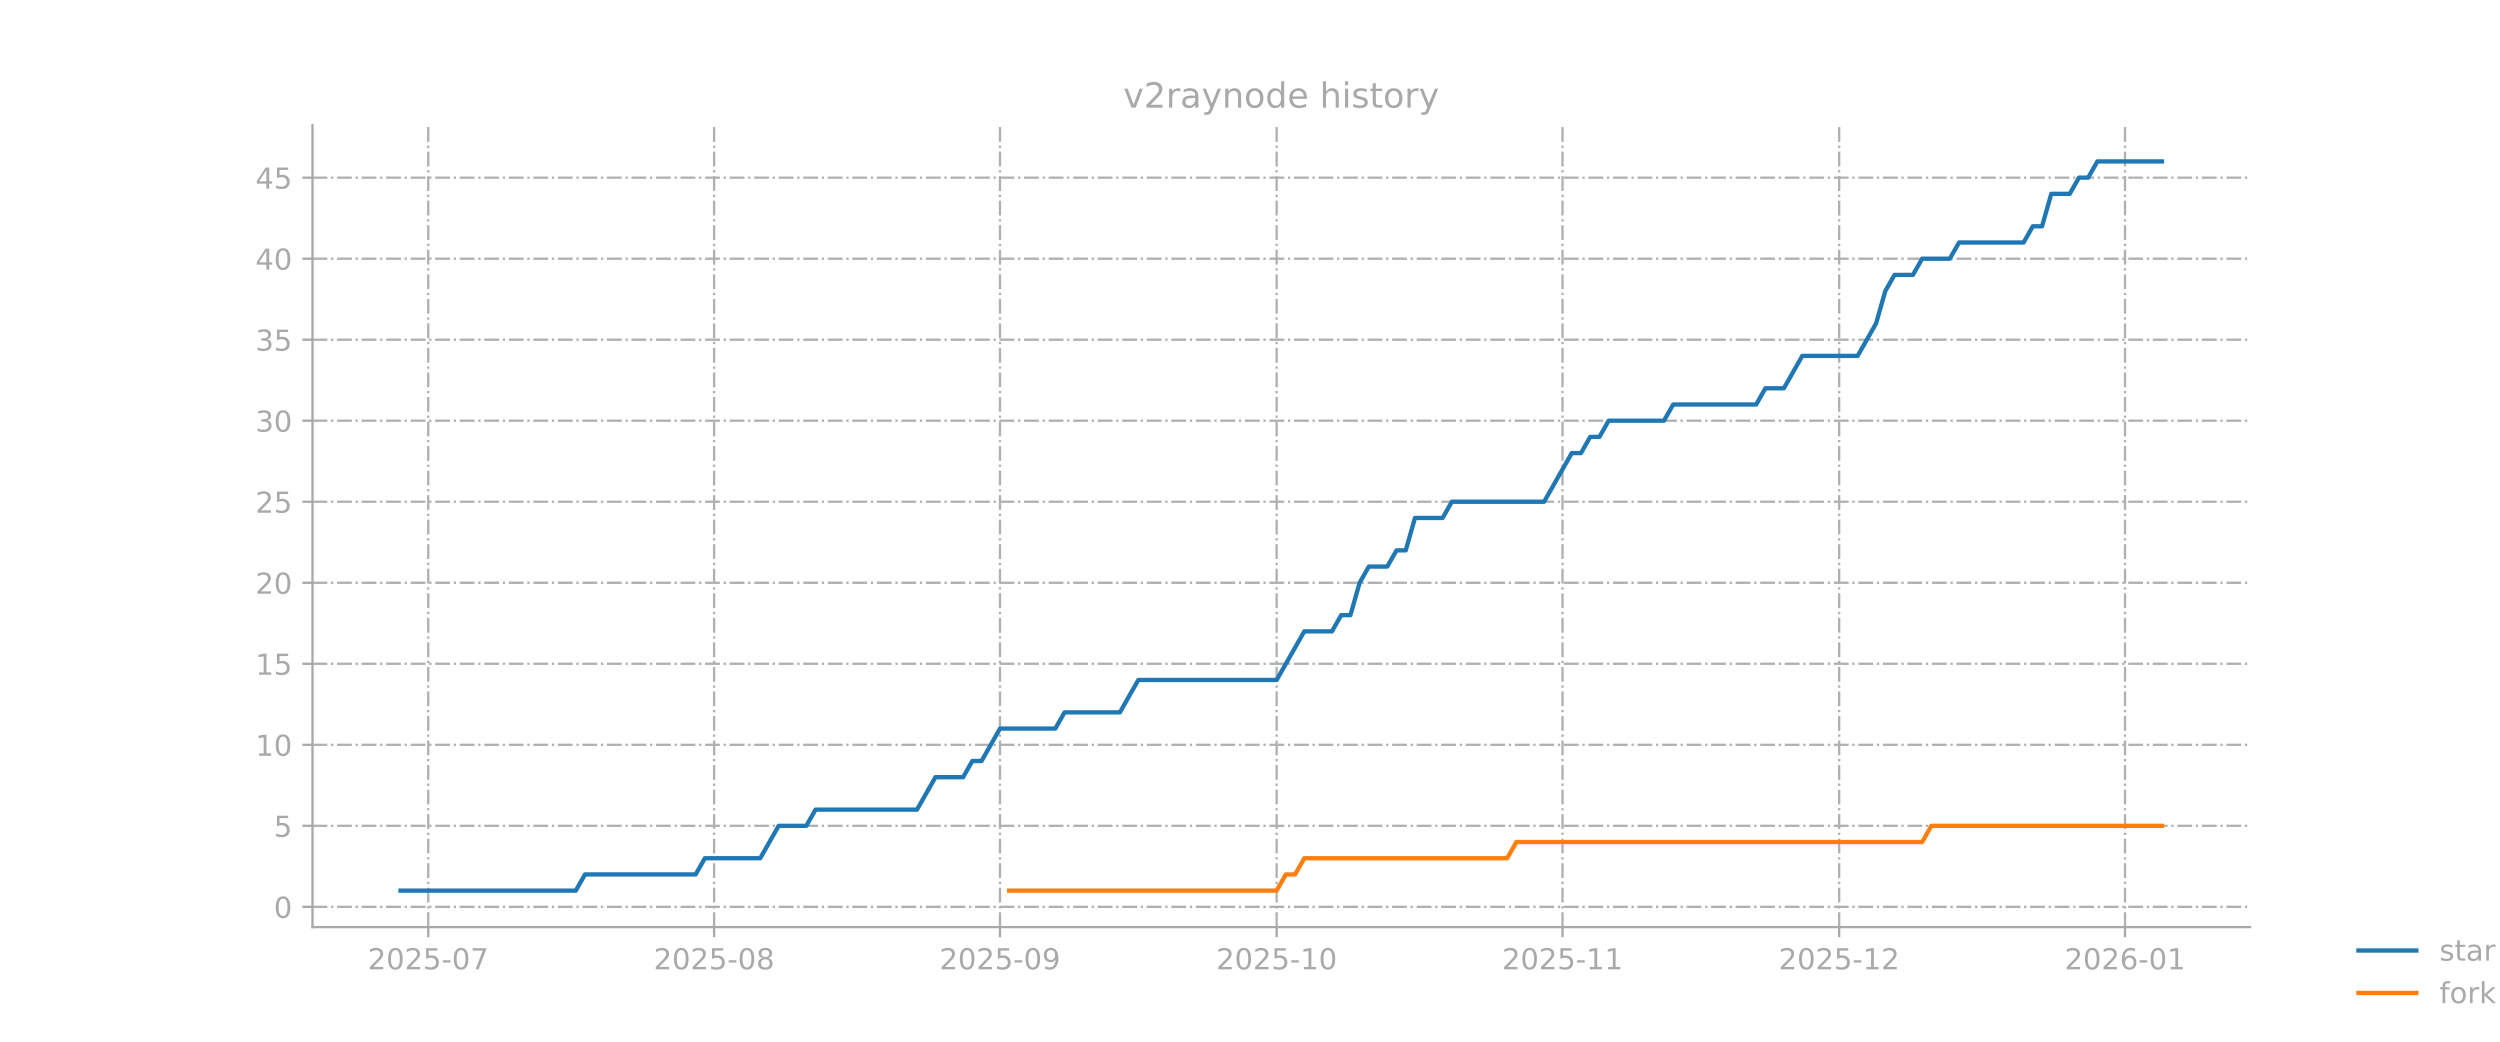
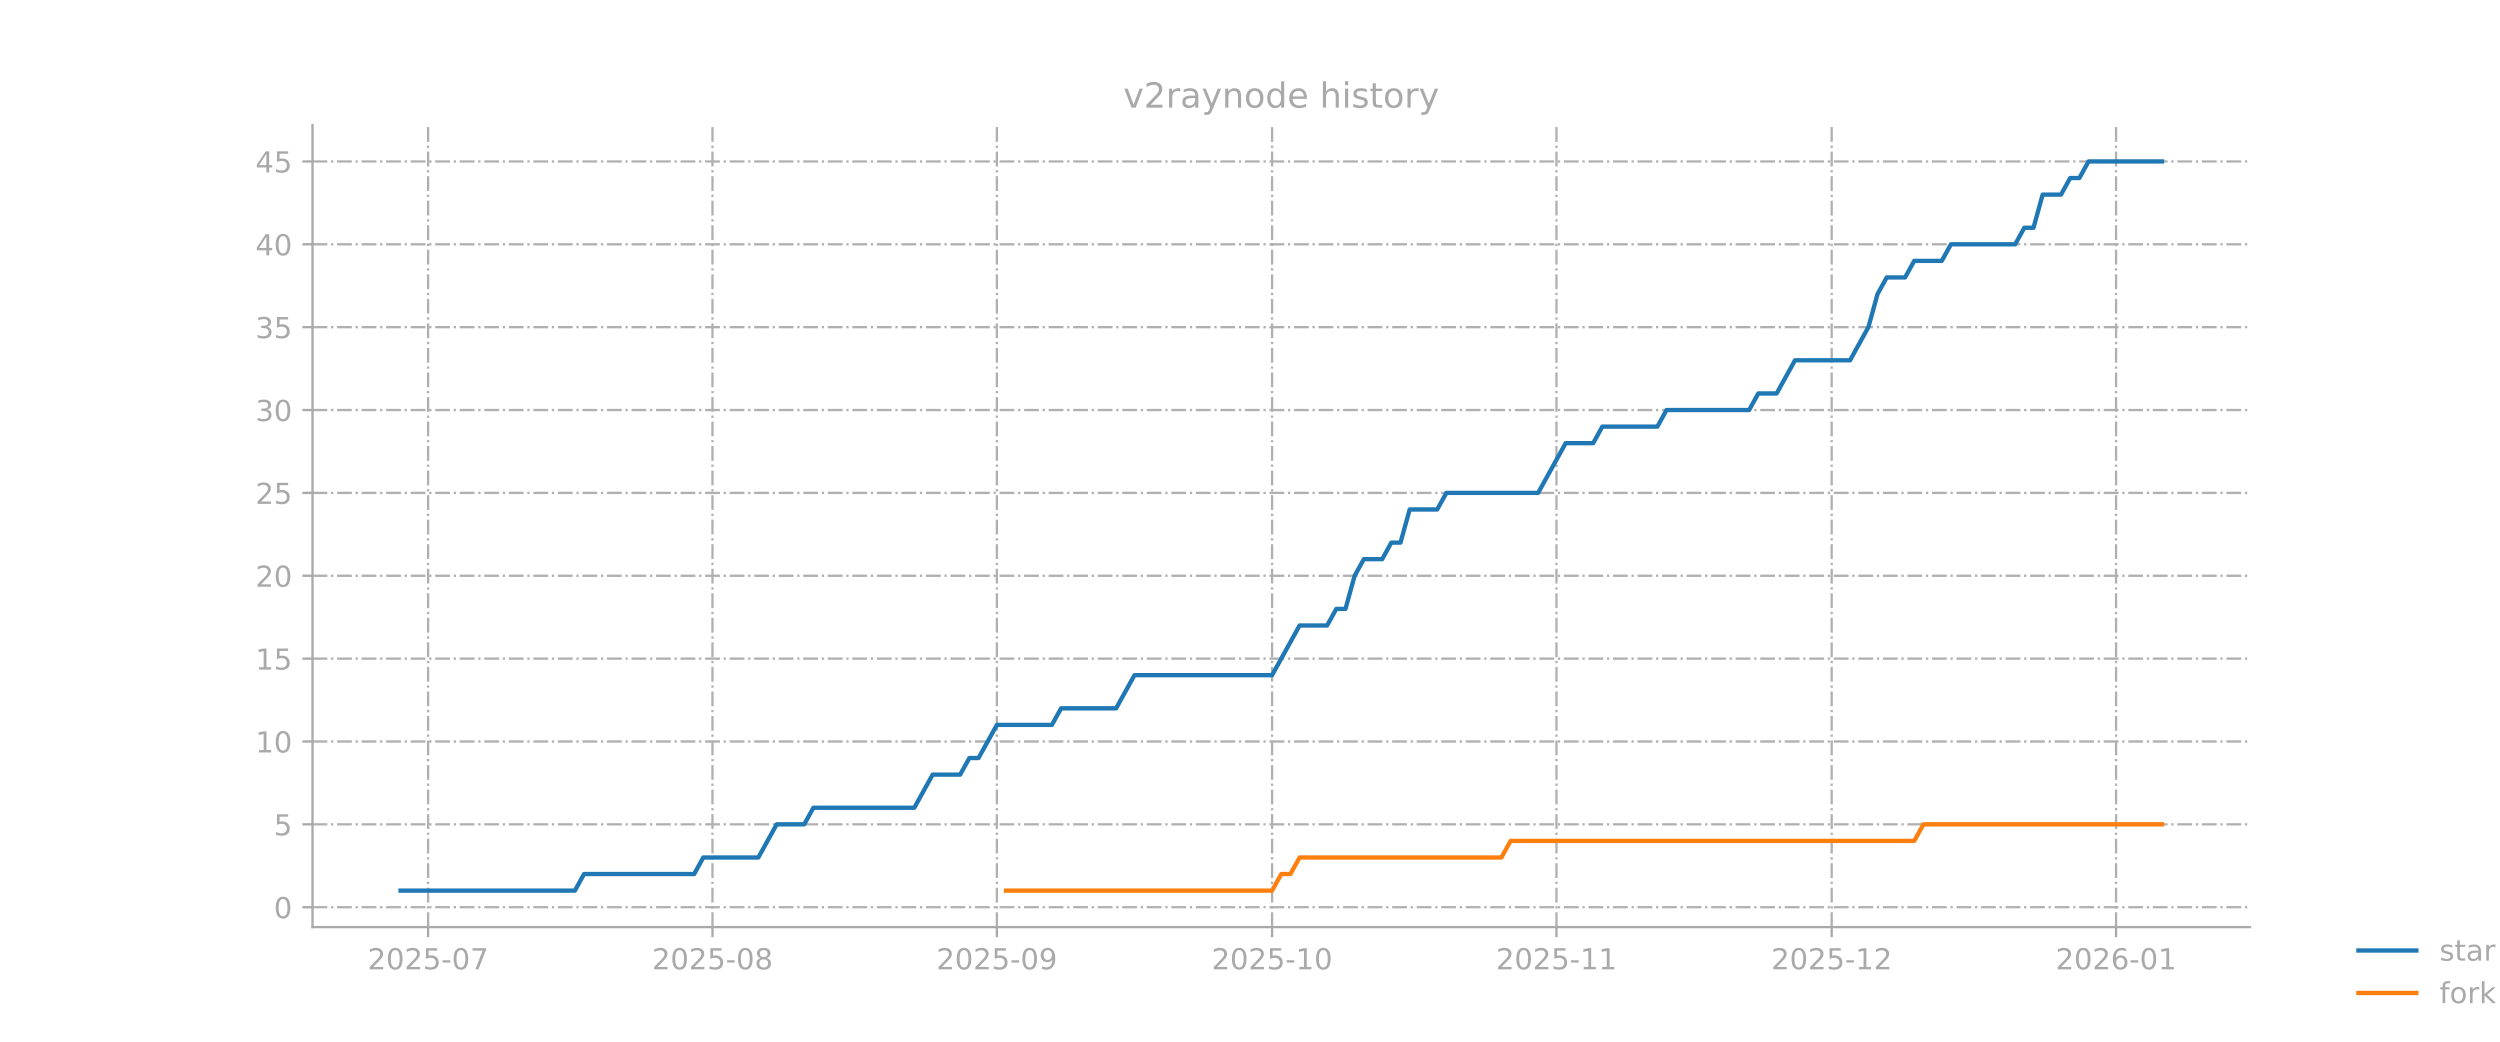
<svg xmlns="http://www.w3.org/2000/svg" xmlns:xlink="http://www.w3.org/1999/xlink" width="864pt" height="360pt" viewBox="0 0 864 360" version="1.1">
  <defs>
    <style type="text/css">*{stroke-linejoin: round; stroke-linecap: butt}</style>
  </defs>
  <g id="figure_1">
    <g id="patch_1">
      <path d="M 0 360  L 864 360  L 864 0  L 0 0  L 0 360  z " style="fill: none; opacity: 0" />
    </g>
    <g id="axes_1">
      <g id="patch_2">
        <path d="M 108 320.4  L 777.6 320.4  L 777.6 43.2  L 108 43.2  L 108 320.4  z " style="fill: none; opacity: 0" />
      </g>
      <g id="matplotlib.axis_1">
        <g id="xtick_1">
          <g id="line2d_1">
-             <path d="M 147.998 320.4  L 147.998 43.2  " clip-path="url(#p50eedc5b9c)" style="fill: none; stroke-dasharray: 5.12,1.28,0.8,1.28; stroke-dashoffset: 0; stroke: #b0b0b0; stroke-width: 0.8" />
+             <path d="M 147.948 320.4  L 147.948 43.2  " clip-path="url(#p7b1d1be361)" style="fill: none; stroke-dasharray: 5.12,1.28,0.8,1.28; stroke-dashoffset: 0; stroke: #b0b0b0; stroke-width: 0.8" />
          </g>
          <g id="line2d_2">
            <defs>
-               <path id="m75f20b0387" d="M 0 0  L 0 3.5  " style="stroke: #a9a9a9; stroke-width: 0.8" />
+               <path id="m94d75f7ea0" d="M 0 0  L 0 3.5  " style="stroke: #a9a9a9; stroke-width: 0.8" />
            </defs>
            <g>
-               <use xlink:href="#m75f20b0387" x="147.998" y="320.4" style="fill: #a9a9a9; stroke: #a9a9a9; stroke-width: 0.8" />
+               <use xlink:href="#m94d75f7ea0" x="147.948" y="320.4" style="fill: #a9a9a9; stroke: #a9a9a9; stroke-width: 0.8" />
            </g>
          </g>
          <g id="text_1">
-             <g style="fill: #a9a9a9" transform="translate(127.1061 334.9984) scale(0.1 -0.1)">
+             <g style="fill: #a9a9a9" transform="translate(127.0563 334.9984) scale(0.1 -0.1)">
              <defs>
                <path id="DejaVuSans-32" d="M 1228 531  L 3431 531  L 3431 0  L 469 0  L 469 531  Q 828 903 1448 1529  Q 2069 2156 2228 2338  Q 2531 2678 2651 2914  Q 2772 3150 2772 3378  Q 2772 3750 2511 3984  Q 2250 4219 1831 4219  Q 1534 4219 1204 4116  Q 875 4013 500 3803  L 500 4441  Q 881 4594 1212 4672  Q 1544 4750 1819 4750  Q 2544 4750 2975 4387  Q 3406 4025 3406 3419  Q 3406 3131 3298 2873  Q 3191 2616 2906 2266  Q 2828 2175 2409 1742  Q 1991 1309 1228 531  z " transform="scale(0.015625)" />
                <path id="DejaVuSans-30" d="M 2034 4250  Q 1547 4250 1301 3770  Q 1056 3291 1056 2328  Q 1056 1369 1301 889  Q 1547 409 2034 409  Q 2525 409 2770 889  Q 3016 1369 3016 2328  Q 3016 3291 2770 3770  Q 2525 4250 2034 4250  z M 2034 4750  Q 2819 4750 3233 4129  Q 3647 3509 3647 2328  Q 3647 1150 3233 529  Q 2819 -91 2034 -91  Q 1250 -91 836 529  Q 422 1150 422 2328  Q 422 3509 836 4129  Q 1250 4750 2034 4750  z " transform="scale(0.015625)" />
                <path id="DejaVuSans-35" d="M 691 4666  L 3169 4666  L 3169 4134  L 1269 4134  L 1269 2991  Q 1406 3038 1543 3061  Q 1681 3084 1819 3084  Q 2600 3084 3056 2656  Q 3513 2228 3513 1497  Q 3513 744 3044 326  Q 2575 -91 1722 -91  Q 1428 -91 1123 -41  Q 819 9 494 109  L 494 744  Q 775 591 1075 516  Q 1375 441 1709 441  Q 2250 441 2565 725  Q 2881 1009 2881 1497  Q 2881 1984 2565 2268  Q 2250 2553 1709 2553  Q 1456 2553 1204 2497  Q 953 2441 691 2322  L 691 4666  z " transform="scale(0.015625)" />
                <path id="DejaVuSans-2d" d="M 313 2009  L 1997 2009  L 1997 1497  L 313 1497  L 313 2009  z " transform="scale(0.015625)" />
                <path id="DejaVuSans-37" d="M 525 4666  L 3525 4666  L 3525 4397  L 1831 0  L 1172 0  L 2766 4134  L 525 4134  L 525 4666  z " transform="scale(0.015625)" />
              </defs>
              <use xlink:href="#DejaVuSans-32" />
              <use xlink:href="#DejaVuSans-30" transform="translate(63.62305 0)" />
              <use xlink:href="#DejaVuSans-32" transform="translate(127.2461 0)" />
              <use xlink:href="#DejaVuSans-35" transform="translate(190.8691 0)" />
              <use xlink:href="#DejaVuSans-2d" transform="translate(254.4922 0)" />
              <use xlink:href="#DejaVuSans-30" transform="translate(290.5762 0)" />
              <use xlink:href="#DejaVuSans-37" transform="translate(354.1992 0)" />
            </g>
          </g>
        </g>
        <g id="xtick_2">
          <g id="line2d_3">
-             <path d="M 246.796 320.4  L 246.796 43.2  " clip-path="url(#p50eedc5b9c)" style="fill: none; stroke-dasharray: 5.12,1.28,0.8,1.28; stroke-dashoffset: 0; stroke: #b0b0b0; stroke-width: 0.8" />
+             <path d="M 246.232 320.4  L 246.232 43.2  " clip-path="url(#p7b1d1be361)" style="fill: none; stroke-dasharray: 5.12,1.28,0.8,1.28; stroke-dashoffset: 0; stroke: #b0b0b0; stroke-width: 0.8" />
          </g>
          <g id="line2d_4">
            <g>
-               <use xlink:href="#m75f20b0387" x="246.796" y="320.4" style="fill: #a9a9a9; stroke: #a9a9a9; stroke-width: 0.8" />
+               <use xlink:href="#m94d75f7ea0" x="246.232" y="320.4" style="fill: #a9a9a9; stroke: #a9a9a9; stroke-width: 0.8" />
            </g>
          </g>
          <g id="text_2">
-             <g style="fill: #a9a9a9" transform="translate(225.9048 334.9984) scale(0.1 -0.1)">
+             <g style="fill: #a9a9a9" transform="translate(225.3404 334.9984) scale(0.1 -0.1)">
              <defs>
                <path id="DejaVuSans-38" d="M 2034 2216  Q 1584 2216 1326 1975  Q 1069 1734 1069 1313  Q 1069 891 1326 650  Q 1584 409 2034 409  Q 2484 409 2743 651  Q 3003 894 3003 1313  Q 3003 1734 2745 1975  Q 2488 2216 2034 2216  z M 1403 2484  Q 997 2584 770 2862  Q 544 3141 544 3541  Q 544 4100 942 4425  Q 1341 4750 2034 4750  Q 2731 4750 3128 4425  Q 3525 4100 3525 3541  Q 3525 3141 3298 2862  Q 3072 2584 2669 2484  Q 3125 2378 3379 2068  Q 3634 1759 3634 1313  Q 3634 634 3220 271  Q 2806 -91 2034 -91  Q 1263 -91 848 271  Q 434 634 434 1313  Q 434 1759 690 2068  Q 947 2378 1403 2484  z M 1172 3481  Q 1172 3119 1398 2916  Q 1625 2713 2034 2713  Q 2441 2713 2670 2916  Q 2900 3119 2900 3481  Q 2900 3844 2670 4047  Q 2441 4250 2034 4250  Q 1625 4250 1398 4047  Q 1172 3844 1172 3481  z " transform="scale(0.015625)" />
              </defs>
              <use xlink:href="#DejaVuSans-32" />
              <use xlink:href="#DejaVuSans-30" transform="translate(63.62305 0)" />
              <use xlink:href="#DejaVuSans-32" transform="translate(127.2461 0)" />
              <use xlink:href="#DejaVuSans-35" transform="translate(190.8691 0)" />
              <use xlink:href="#DejaVuSans-2d" transform="translate(254.4922 0)" />
              <use xlink:href="#DejaVuSans-30" transform="translate(290.5762 0)" />
              <use xlink:href="#DejaVuSans-38" transform="translate(354.1992 0)" />
            </g>
          </g>
        </g>
        <g id="xtick_3">
          <g id="line2d_5">
-             <path d="M 345.595 320.4  L 345.595 43.2  " clip-path="url(#p50eedc5b9c)" style="fill: none; stroke-dasharray: 5.12,1.28,0.8,1.28; stroke-dashoffset: 0; stroke: #b0b0b0; stroke-width: 0.8" />
+             <path d="M 344.516 320.4  L 344.516 43.2  " clip-path="url(#p7b1d1be361)" style="fill: none; stroke-dasharray: 5.12,1.28,0.8,1.28; stroke-dashoffset: 0; stroke: #b0b0b0; stroke-width: 0.8" />
          </g>
          <g id="line2d_6">
            <g>
-               <use xlink:href="#m75f20b0387" x="345.595" y="320.4" style="fill: #a9a9a9; stroke: #a9a9a9; stroke-width: 0.8" />
+               <use xlink:href="#m94d75f7ea0" x="344.516" y="320.4" style="fill: #a9a9a9; stroke: #a9a9a9; stroke-width: 0.8" />
            </g>
          </g>
          <g id="text_3">
-             <g style="fill: #a9a9a9" transform="translate(324.7035 334.9984) scale(0.1 -0.1)">
+             <g style="fill: #a9a9a9" transform="translate(323.6245 334.9984) scale(0.1 -0.1)">
              <defs>
                <path id="DejaVuSans-39" d="M 703 97  L 703 672  Q 941 559 1184 500  Q 1428 441 1663 441  Q 2288 441 2617 861  Q 2947 1281 2994 2138  Q 2813 1869 2534 1725  Q 2256 1581 1919 1581  Q 1219 1581 811 2004  Q 403 2428 403 3163  Q 403 3881 828 4315  Q 1253 4750 1959 4750  Q 2769 4750 3195 4129  Q 3622 3509 3622 2328  Q 3622 1225 3098 567  Q 2575 -91 1691 -91  Q 1453 -91 1209 -44  Q 966 3 703 97  z M 1959 2075  Q 2384 2075 2632 2365  Q 2881 2656 2881 3163  Q 2881 3666 2632 3958  Q 2384 4250 1959 4250  Q 1534 4250 1286 3958  Q 1038 3666 1038 3163  Q 1038 2656 1286 2365  Q 1534 2075 1959 2075  z " transform="scale(0.015625)" />
              </defs>
              <use xlink:href="#DejaVuSans-32" />
              <use xlink:href="#DejaVuSans-30" transform="translate(63.62305 0)" />
              <use xlink:href="#DejaVuSans-32" transform="translate(127.2461 0)" />
              <use xlink:href="#DejaVuSans-35" transform="translate(190.8691 0)" />
              <use xlink:href="#DejaVuSans-2d" transform="translate(254.4922 0)" />
              <use xlink:href="#DejaVuSans-30" transform="translate(290.5762 0)" />
              <use xlink:href="#DejaVuSans-39" transform="translate(354.1992 0)" />
            </g>
          </g>
        </g>
        <g id="xtick_4">
          <g id="line2d_7">
-             <path d="M 441.206 320.4  L 441.206 43.2  " clip-path="url(#p50eedc5b9c)" style="fill: none; stroke-dasharray: 5.12,1.28,0.8,1.28; stroke-dashoffset: 0; stroke: #b0b0b0; stroke-width: 0.8" />
+             <path d="M 439.63 320.4  L 439.63 43.2  " clip-path="url(#p7b1d1be361)" style="fill: none; stroke-dasharray: 5.12,1.28,0.8,1.28; stroke-dashoffset: 0; stroke: #b0b0b0; stroke-width: 0.8" />
          </g>
          <g id="line2d_8">
            <g>
-               <use xlink:href="#m75f20b0387" x="441.206" y="320.4" style="fill: #a9a9a9; stroke: #a9a9a9; stroke-width: 0.8" />
+               <use xlink:href="#m94d75f7ea0" x="439.63" y="320.4" style="fill: #a9a9a9; stroke: #a9a9a9; stroke-width: 0.8" />
            </g>
          </g>
          <g id="text_4">
-             <g style="fill: #a9a9a9" transform="translate(420.3151 334.9984) scale(0.1 -0.1)">
+             <g style="fill: #a9a9a9" transform="translate(418.7381 334.9984) scale(0.1 -0.1)">
              <defs>
                <path id="DejaVuSans-31" d="M 794 531  L 1825 531  L 1825 4091  L 703 3866  L 703 4441  L 1819 4666  L 2450 4666  L 2450 531  L 3481 531  L 3481 0  L 794 0  L 794 531  z " transform="scale(0.015625)" />
              </defs>
              <use xlink:href="#DejaVuSans-32" />
              <use xlink:href="#DejaVuSans-30" transform="translate(63.62305 0)" />
              <use xlink:href="#DejaVuSans-32" transform="translate(127.2461 0)" />
              <use xlink:href="#DejaVuSans-35" transform="translate(190.8691 0)" />
              <use xlink:href="#DejaVuSans-2d" transform="translate(254.4922 0)" />
              <use xlink:href="#DejaVuSans-31" transform="translate(290.5762 0)" />
              <use xlink:href="#DejaVuSans-30" transform="translate(354.1992 0)" />
            </g>
          </g>
        </g>
        <g id="xtick_5">
          <g id="line2d_9">
-             <path d="M 540.005 320.4  L 540.005 43.2  " clip-path="url(#p50eedc5b9c)" style="fill: none; stroke-dasharray: 5.12,1.28,0.8,1.28; stroke-dashoffset: 0; stroke: #b0b0b0; stroke-width: 0.8" />
+             <path d="M 537.914 320.4  L 537.914 43.2  " clip-path="url(#p7b1d1be361)" style="fill: none; stroke-dasharray: 5.12,1.28,0.8,1.28; stroke-dashoffset: 0; stroke: #b0b0b0; stroke-width: 0.8" />
          </g>
          <g id="line2d_10">
            <g>
-               <use xlink:href="#m75f20b0387" x="540.005" y="320.4" style="fill: #a9a9a9; stroke: #a9a9a9; stroke-width: 0.8" />
+               <use xlink:href="#m94d75f7ea0" x="537.914" y="320.4" style="fill: #a9a9a9; stroke: #a9a9a9; stroke-width: 0.8" />
            </g>
          </g>
          <g id="text_5">
-             <g style="fill: #a9a9a9" transform="translate(519.1137 334.9984) scale(0.1 -0.1)">
+             <g style="fill: #a9a9a9" transform="translate(517.0222 334.9984) scale(0.1 -0.1)">
              <use xlink:href="#DejaVuSans-32" />
              <use xlink:href="#DejaVuSans-30" transform="translate(63.62305 0)" />
              <use xlink:href="#DejaVuSans-32" transform="translate(127.2461 0)" />
              <use xlink:href="#DejaVuSans-35" transform="translate(190.8691 0)" />
              <use xlink:href="#DejaVuSans-2d" transform="translate(254.4922 0)" />
              <use xlink:href="#DejaVuSans-31" transform="translate(290.5762 0)" />
              <use xlink:href="#DejaVuSans-31" transform="translate(354.1992 0)" />
            </g>
          </g>
        </g>
        <g id="xtick_6">
          <g id="line2d_11">
-             <path d="M 635.617 320.4  L 635.617 43.2  " clip-path="url(#p50eedc5b9c)" style="fill: none; stroke-dasharray: 5.12,1.28,0.8,1.28; stroke-dashoffset: 0; stroke: #b0b0b0; stroke-width: 0.8" />
+             <path d="M 633.027 320.4  L 633.027 43.2  " clip-path="url(#p7b1d1be361)" style="fill: none; stroke-dasharray: 5.12,1.28,0.8,1.28; stroke-dashoffset: 0; stroke: #b0b0b0; stroke-width: 0.8" />
          </g>
          <g id="line2d_12">
            <g>
-               <use xlink:href="#m75f20b0387" x="635.617" y="320.4" style="fill: #a9a9a9; stroke: #a9a9a9; stroke-width: 0.8" />
+               <use xlink:href="#m94d75f7ea0" x="633.027" y="320.4" style="fill: #a9a9a9; stroke: #a9a9a9; stroke-width: 0.8" />
            </g>
          </g>
          <g id="text_6">
-             <g style="fill: #a9a9a9" transform="translate(614.7253 334.9984) scale(0.1 -0.1)">
+             <g style="fill: #a9a9a9" transform="translate(612.1359 334.9984) scale(0.1 -0.1)">
              <use xlink:href="#DejaVuSans-32" />
              <use xlink:href="#DejaVuSans-30" transform="translate(63.62305 0)" />
              <use xlink:href="#DejaVuSans-32" transform="translate(127.2461 0)" />
              <use xlink:href="#DejaVuSans-35" transform="translate(190.8691 0)" />
              <use xlink:href="#DejaVuSans-2d" transform="translate(254.4922 0)" />
              <use xlink:href="#DejaVuSans-31" transform="translate(290.5762 0)" />
              <use xlink:href="#DejaVuSans-32" transform="translate(354.1992 0)" />
            </g>
          </g>
        </g>
        <g id="xtick_7">
          <g id="line2d_13">
-             <path d="M 734.415 320.4  L 734.415 43.2  " clip-path="url(#p50eedc5b9c)" style="fill: none; stroke-dasharray: 5.12,1.28,0.8,1.28; stroke-dashoffset: 0; stroke: #b0b0b0; stroke-width: 0.8" />
+             <path d="M 731.311 320.4  L 731.311 43.2  " clip-path="url(#p7b1d1be361)" style="fill: none; stroke-dasharray: 5.12,1.28,0.8,1.28; stroke-dashoffset: 0; stroke: #b0b0b0; stroke-width: 0.8" />
          </g>
          <g id="line2d_14">
            <g>
-               <use xlink:href="#m75f20b0387" x="734.415" y="320.4" style="fill: #a9a9a9; stroke: #a9a9a9; stroke-width: 0.8" />
+               <use xlink:href="#m94d75f7ea0" x="731.311" y="320.4" style="fill: #a9a9a9; stroke: #a9a9a9; stroke-width: 0.8" />
            </g>
          </g>
          <g id="text_7">
-             <g style="fill: #a9a9a9" transform="translate(713.524 334.9984) scale(0.1 -0.1)">
+             <g style="fill: #a9a9a9" transform="translate(710.42 334.9984) scale(0.1 -0.1)">
              <defs>
                <path id="DejaVuSans-36" d="M 2113 2584  Q 1688 2584 1439 2293  Q 1191 2003 1191 1497  Q 1191 994 1439 701  Q 1688 409 2113 409  Q 2538 409 2786 701  Q 3034 994 3034 1497  Q 3034 2003 2786 2293  Q 2538 2584 2113 2584  z M 3366 4563  L 3366 3988  Q 3128 4100 2886 4159  Q 2644 4219 2406 4219  Q 1781 4219 1451 3797  Q 1122 3375 1075 2522  Q 1259 2794 1537 2939  Q 1816 3084 2150 3084  Q 2853 3084 3261 2657  Q 3669 2231 3669 1497  Q 3669 778 3244 343  Q 2819 -91 2113 -91  Q 1303 -91 875 529  Q 447 1150 447 2328  Q 447 3434 972 4092  Q 1497 4750 2381 4750  Q 2619 4750 2861 4703  Q 3103 4656 3366 4563  z " transform="scale(0.015625)" />
              </defs>
              <use xlink:href="#DejaVuSans-32" />
              <use xlink:href="#DejaVuSans-30" transform="translate(63.62305 0)" />
              <use xlink:href="#DejaVuSans-32" transform="translate(127.2461 0)" />
              <use xlink:href="#DejaVuSans-36" transform="translate(190.8691 0)" />
              <use xlink:href="#DejaVuSans-2d" transform="translate(254.4922 0)" />
              <use xlink:href="#DejaVuSans-30" transform="translate(290.5762 0)" />
              <use xlink:href="#DejaVuSans-31" transform="translate(354.1992 0)" />
            </g>
          </g>
        </g>
      </g>
      <g id="matplotlib.axis_2">
        <g id="ytick_1">
          <g id="line2d_15">
-             <path d="M 108 313.4  L 777.6 313.4  " clip-path="url(#p50eedc5b9c)" style="fill: none; stroke-dasharray: 5.12,1.28,0.8,1.28; stroke-dashoffset: 0; stroke: #b0b0b0; stroke-width: 0.8" />
+             <path d="M 108 313.527  L 777.6 313.527  " clip-path="url(#p7b1d1be361)" style="fill: none; stroke-dasharray: 5.12,1.28,0.8,1.28; stroke-dashoffset: 0; stroke: #b0b0b0; stroke-width: 0.8" />
          </g>
          <g id="line2d_16">
            <defs>
-               <path id="m7134e2d790" d="M 0 0  L -3.5 0  " style="stroke: #a9a9a9; stroke-width: 0.8" />
+               <path id="m37fe72159d" d="M 0 0  L -3.5 0  " style="stroke: #a9a9a9; stroke-width: 0.8" />
            </defs>
            <g>
-               <use xlink:href="#m7134e2d790" x="108" y="313.4" style="fill: #a9a9a9; stroke: #a9a9a9; stroke-width: 0.8" />
+               <use xlink:href="#m37fe72159d" x="108" y="313.527" style="fill: #a9a9a9; stroke: #a9a9a9; stroke-width: 0.8" />
            </g>
          </g>
          <g id="text_8">
-             <g style="fill: #a9a9a9" transform="translate(94.6375 317.1992) scale(0.1 -0.1)">
+             <g style="fill: #a9a9a9" transform="translate(94.6375 317.3265) scale(0.1 -0.1)">
              <use xlink:href="#DejaVuSans-30" />
            </g>
          </g>
        </g>
        <g id="ytick_2">
          <g id="line2d_17">
-             <path d="M 108 285.4  L 777.6 285.4  " clip-path="url(#p50eedc5b9c)" style="fill: none; stroke-dasharray: 5.12,1.28,0.8,1.28; stroke-dashoffset: 0; stroke: #b0b0b0; stroke-width: 0.8" />
+             <path d="M 108 284.891  L 777.6 284.891  " clip-path="url(#p7b1d1be361)" style="fill: none; stroke-dasharray: 5.12,1.28,0.8,1.28; stroke-dashoffset: 0; stroke: #b0b0b0; stroke-width: 0.8" />
          </g>
          <g id="line2d_18">
            <g>
-               <use xlink:href="#m7134e2d790" x="108" y="285.4" style="fill: #a9a9a9; stroke: #a9a9a9; stroke-width: 0.8" />
+               <use xlink:href="#m37fe72159d" x="108" y="284.891" style="fill: #a9a9a9; stroke: #a9a9a9; stroke-width: 0.8" />
            </g>
          </g>
          <g id="text_9">
-             <g style="fill: #a9a9a9" transform="translate(94.6375 289.1992) scale(0.1 -0.1)">
+             <g style="fill: #a9a9a9" transform="translate(94.6375 288.6901) scale(0.1 -0.1)">
              <use xlink:href="#DejaVuSans-35" />
            </g>
          </g>
        </g>
        <g id="ytick_3">
          <g id="line2d_19">
-             <path d="M 108 257.4  L 777.6 257.4  " clip-path="url(#p50eedc5b9c)" style="fill: none; stroke-dasharray: 5.12,1.28,0.8,1.28; stroke-dashoffset: 0; stroke: #b0b0b0; stroke-width: 0.8" />
+             <path d="M 108 256.255  L 777.6 256.255  " clip-path="url(#p7b1d1be361)" style="fill: none; stroke-dasharray: 5.12,1.28,0.8,1.28; stroke-dashoffset: 0; stroke: #b0b0b0; stroke-width: 0.8" />
          </g>
          <g id="line2d_20">
            <g>
-               <use xlink:href="#m7134e2d790" x="108" y="257.4" style="fill: #a9a9a9; stroke: #a9a9a9; stroke-width: 0.8" />
+               <use xlink:href="#m37fe72159d" x="108" y="256.255" style="fill: #a9a9a9; stroke: #a9a9a9; stroke-width: 0.8" />
            </g>
          </g>
          <g id="text_10">
-             <g style="fill: #a9a9a9" transform="translate(88.275 261.1992) scale(0.1 -0.1)">
+             <g style="fill: #a9a9a9" transform="translate(88.275 260.0538) scale(0.1 -0.1)">
              <use xlink:href="#DejaVuSans-31" />
              <use xlink:href="#DejaVuSans-30" transform="translate(63.62305 0)" />
            </g>
          </g>
        </g>
        <g id="ytick_4">
          <g id="line2d_21">
-             <path d="M 108 229.4  L 777.6 229.4  " clip-path="url(#p50eedc5b9c)" style="fill: none; stroke-dasharray: 5.12,1.28,0.8,1.28; stroke-dashoffset: 0; stroke: #b0b0b0; stroke-width: 0.8" />
+             <path d="M 108 227.618  L 777.6 227.618  " clip-path="url(#p7b1d1be361)" style="fill: none; stroke-dasharray: 5.12,1.28,0.8,1.28; stroke-dashoffset: 0; stroke: #b0b0b0; stroke-width: 0.8" />
          </g>
          <g id="line2d_22">
            <g>
-               <use xlink:href="#m7134e2d790" x="108" y="229.4" style="fill: #a9a9a9; stroke: #a9a9a9; stroke-width: 0.8" />
+               <use xlink:href="#m37fe72159d" x="108" y="227.618" style="fill: #a9a9a9; stroke: #a9a9a9; stroke-width: 0.8" />
            </g>
          </g>
          <g id="text_11">
-             <g style="fill: #a9a9a9" transform="translate(88.275 233.1992) scale(0.1 -0.1)">
+             <g style="fill: #a9a9a9" transform="translate(88.275 231.4174) scale(0.1 -0.1)">
              <use xlink:href="#DejaVuSans-31" />
              <use xlink:href="#DejaVuSans-35" transform="translate(63.62305 0)" />
            </g>
          </g>
        </g>
        <g id="ytick_5">
          <g id="line2d_23">
-             <path d="M 108 201.4  L 777.6 201.4  " clip-path="url(#p50eedc5b9c)" style="fill: none; stroke-dasharray: 5.12,1.28,0.8,1.28; stroke-dashoffset: 0; stroke: #b0b0b0; stroke-width: 0.8" />
+             <path d="M 108 198.982  L 777.6 198.982  " clip-path="url(#p7b1d1be361)" style="fill: none; stroke-dasharray: 5.12,1.28,0.8,1.28; stroke-dashoffset: 0; stroke: #b0b0b0; stroke-width: 0.8" />
          </g>
          <g id="line2d_24">
            <g>
-               <use xlink:href="#m7134e2d790" x="108" y="201.4" style="fill: #a9a9a9; stroke: #a9a9a9; stroke-width: 0.8" />
+               <use xlink:href="#m37fe72159d" x="108" y="198.982" style="fill: #a9a9a9; stroke: #a9a9a9; stroke-width: 0.8" />
            </g>
          </g>
          <g id="text_12">
-             <g style="fill: #a9a9a9" transform="translate(88.275 205.1992) scale(0.1 -0.1)">
+             <g style="fill: #a9a9a9" transform="translate(88.275 202.781) scale(0.1 -0.1)">
              <use xlink:href="#DejaVuSans-32" />
              <use xlink:href="#DejaVuSans-30" transform="translate(63.62305 0)" />
            </g>
          </g>
        </g>
        <g id="ytick_6">
          <g id="line2d_25">
-             <path d="M 108 173.4  L 777.6 173.4  " clip-path="url(#p50eedc5b9c)" style="fill: none; stroke-dasharray: 5.12,1.28,0.8,1.28; stroke-dashoffset: 0; stroke: #b0b0b0; stroke-width: 0.8" />
+             <path d="M 108 170.345  L 777.6 170.345  " clip-path="url(#p7b1d1be361)" style="fill: none; stroke-dasharray: 5.12,1.28,0.8,1.28; stroke-dashoffset: 0; stroke: #b0b0b0; stroke-width: 0.8" />
          </g>
          <g id="line2d_26">
            <g>
-               <use xlink:href="#m7134e2d790" x="108" y="173.4" style="fill: #a9a9a9; stroke: #a9a9a9; stroke-width: 0.8" />
+               <use xlink:href="#m37fe72159d" x="108" y="170.345" style="fill: #a9a9a9; stroke: #a9a9a9; stroke-width: 0.8" />
            </g>
          </g>
          <g id="text_13">
-             <g style="fill: #a9a9a9" transform="translate(88.275 177.1992) scale(0.1 -0.1)">
+             <g style="fill: #a9a9a9" transform="translate(88.275 174.1447) scale(0.1 -0.1)">
              <use xlink:href="#DejaVuSans-32" />
              <use xlink:href="#DejaVuSans-35" transform="translate(63.62305 0)" />
            </g>
          </g>
        </g>
        <g id="ytick_7">
          <g id="line2d_27">
-             <path d="M 108 145.4  L 777.6 145.4  " clip-path="url(#p50eedc5b9c)" style="fill: none; stroke-dasharray: 5.12,1.28,0.8,1.28; stroke-dashoffset: 0; stroke: #b0b0b0; stroke-width: 0.8" />
+             <path d="M 108 141.709  L 777.6 141.709  " clip-path="url(#p7b1d1be361)" style="fill: none; stroke-dasharray: 5.12,1.28,0.8,1.28; stroke-dashoffset: 0; stroke: #b0b0b0; stroke-width: 0.8" />
          </g>
          <g id="line2d_28">
            <g>
-               <use xlink:href="#m7134e2d790" x="108" y="145.4" style="fill: #a9a9a9; stroke: #a9a9a9; stroke-width: 0.8" />
+               <use xlink:href="#m37fe72159d" x="108" y="141.709" style="fill: #a9a9a9; stroke: #a9a9a9; stroke-width: 0.8" />
            </g>
          </g>
          <g id="text_14">
-             <g style="fill: #a9a9a9" transform="translate(88.275 149.1992) scale(0.1 -0.1)">
+             <g style="fill: #a9a9a9" transform="translate(88.275 145.5083) scale(0.1 -0.1)">
              <defs>
                <path id="DejaVuSans-33" d="M 2597 2516  Q 3050 2419 3304 2112  Q 3559 1806 3559 1356  Q 3559 666 3084 287  Q 2609 -91 1734 -91  Q 1441 -91 1130 -33  Q 819 25 488 141  L 488 750  Q 750 597 1062 519  Q 1375 441 1716 441  Q 2309 441 2620 675  Q 2931 909 2931 1356  Q 2931 1769 2642 2001  Q 2353 2234 1838 2234  L 1294 2234  L 1294 2753  L 1863 2753  Q 2328 2753 2575 2939  Q 2822 3125 2822 3475  Q 2822 3834 2567 4026  Q 2313 4219 1838 4219  Q 1578 4219 1281 4162  Q 984 4106 628 3988  L 628 4550  Q 988 4650 1302 4700  Q 1616 4750 1894 4750  Q 2613 4750 3031 4423  Q 3450 4097 3450 3541  Q 3450 3153 3228 2886  Q 3006 2619 2597 2516  z " transform="scale(0.015625)" />
              </defs>
              <use xlink:href="#DejaVuSans-33" />
              <use xlink:href="#DejaVuSans-30" transform="translate(63.62305 0)" />
            </g>
          </g>
        </g>
        <g id="ytick_8">
          <g id="line2d_29">
-             <path d="M 108 117.4  L 777.6 117.4  " clip-path="url(#p50eedc5b9c)" style="fill: none; stroke-dasharray: 5.12,1.28,0.8,1.28; stroke-dashoffset: 0; stroke: #b0b0b0; stroke-width: 0.8" />
+             <path d="M 108 113.073  L 777.6 113.073  " clip-path="url(#p7b1d1be361)" style="fill: none; stroke-dasharray: 5.12,1.28,0.8,1.28; stroke-dashoffset: 0; stroke: #b0b0b0; stroke-width: 0.8" />
          </g>
          <g id="line2d_30">
            <g>
-               <use xlink:href="#m7134e2d790" x="108" y="117.4" style="fill: #a9a9a9; stroke: #a9a9a9; stroke-width: 0.8" />
+               <use xlink:href="#m37fe72159d" x="108" y="113.073" style="fill: #a9a9a9; stroke: #a9a9a9; stroke-width: 0.8" />
            </g>
          </g>
          <g id="text_15">
-             <g style="fill: #a9a9a9" transform="translate(88.275 121.1992) scale(0.1 -0.1)">
+             <g style="fill: #a9a9a9" transform="translate(88.275 116.8719) scale(0.1 -0.1)">
              <use xlink:href="#DejaVuSans-33" />
              <use xlink:href="#DejaVuSans-35" transform="translate(63.62305 0)" />
            </g>
          </g>
        </g>
        <g id="ytick_9">
          <g id="line2d_31">
-             <path d="M 108 89.4  L 777.6 89.4  " clip-path="url(#p50eedc5b9c)" style="fill: none; stroke-dasharray: 5.12,1.28,0.8,1.28; stroke-dashoffset: 0; stroke: #b0b0b0; stroke-width: 0.8" />
+             <path d="M 108 84.436  L 777.6 84.436  " clip-path="url(#p7b1d1be361)" style="fill: none; stroke-dasharray: 5.12,1.28,0.8,1.28; stroke-dashoffset: 0; stroke: #b0b0b0; stroke-width: 0.8" />
          </g>
          <g id="line2d_32">
            <g>
-               <use xlink:href="#m7134e2d790" x="108" y="89.4" style="fill: #a9a9a9; stroke: #a9a9a9; stroke-width: 0.8" />
+               <use xlink:href="#m37fe72159d" x="108" y="84.436" style="fill: #a9a9a9; stroke: #a9a9a9; stroke-width: 0.8" />
            </g>
          </g>
          <g id="text_16">
-             <g style="fill: #a9a9a9" transform="translate(88.275 93.19922) scale(0.1 -0.1)">
+             <g style="fill: #a9a9a9" transform="translate(88.275 88.23558) scale(0.1 -0.1)">
              <defs>
                <path id="DejaVuSans-34" d="M 2419 4116  L 825 1625  L 2419 1625  L 2419 4116  z M 2253 4666  L 3047 4666  L 3047 1625  L 3713 1625  L 3713 1100  L 3047 1100  L 3047 0  L 2419 0  L 2419 1100  L 313 1100  L 313 1709  L 2253 4666  z " transform="scale(0.015625)" />
              </defs>
              <use xlink:href="#DejaVuSans-34" />
              <use xlink:href="#DejaVuSans-30" transform="translate(63.62305 0)" />
            </g>
          </g>
        </g>
        <g id="ytick_10">
          <g id="line2d_33">
-             <path d="M 108 61.4  L 777.6 61.4  " clip-path="url(#p50eedc5b9c)" style="fill: none; stroke-dasharray: 5.12,1.28,0.8,1.28; stroke-dashoffset: 0; stroke: #b0b0b0; stroke-width: 0.8" />
+             <path d="M 108 55.8  L 777.6 55.8  " clip-path="url(#p7b1d1be361)" style="fill: none; stroke-dasharray: 5.12,1.28,0.8,1.28; stroke-dashoffset: 0; stroke: #b0b0b0; stroke-width: 0.8" />
          </g>
          <g id="line2d_34">
            <g>
-               <use xlink:href="#m7134e2d790" x="108" y="61.4" style="fill: #a9a9a9; stroke: #a9a9a9; stroke-width: 0.8" />
+               <use xlink:href="#m37fe72159d" x="108" y="55.8" style="fill: #a9a9a9; stroke: #a9a9a9; stroke-width: 0.8" />
            </g>
          </g>
          <g id="text_17">
-             <g style="fill: #a9a9a9" transform="translate(88.275 65.19922) scale(0.1 -0.1)">
+             <g style="fill: #a9a9a9" transform="translate(88.275 59.59922) scale(0.1 -0.1)">
              <use xlink:href="#DejaVuSans-34" />
              <use xlink:href="#DejaVuSans-35" transform="translate(63.62305 0)" />
            </g>
          </g>
        </g>
      </g>
      <g id="line2d_35">
-         <path d="M 138.436 307.8  L 198.99 307.8  L 202.177 302.2  L 240.422 302.2  L 243.609 296.6  L 262.731 296.6  L 269.106 285.4  L 278.667 285.4  L 281.854 279.8  L 316.911 279.8  L 323.285 268.6  L 332.847 268.6  L 336.034 263  L 339.221 263  L 345.595 251.8  L 364.717 251.8  L 367.904 246.2  L 387.027 246.2  L 393.401 235  L 441.206 235  L 450.768 218.2  L 460.329 218.2  L 463.516 212.6  L 466.703 212.6  L 469.89 201.4  L 473.077 195.8  L 479.451 195.8  L 482.638 190.2  L 485.825 190.2  L 489.012 179  L 498.573 179  L 501.76 173.4  L 533.631 173.4  L 543.192 156.6  L 546.379 156.6  L 549.566 151  L 552.753 151  L 555.94 145.4  L 575.063 145.4  L 578.25 139.8  L 606.933 139.8  L 610.12 134.2  L 616.494 134.2  L 622.869 123  L 641.991 123  L 648.365 111.8  L 651.552 100.6  L 654.739 95  L 661.113 95  L 664.3 89.4  L 673.861 89.4  L 677.048 83.8  L 699.358 83.8  L 702.545 78.2  L 705.732 78.2  L 708.919 67  L 715.293 67  L 718.48 61.4  L 721.667 61.4  L 724.854 55.8  L 747.164 55.8  L 747.164 55.8  " clip-path="url(#p50eedc5b9c)" style="fill: none; stroke: #1f77b4; stroke-width: 1.5; stroke-linecap: square" />
+         <path d="M 138.436 307.8  L 198.675 307.8  L 201.845 302.073  L 239.891 302.073  L 243.061 296.345  L 262.084 296.345  L 268.425 284.891  L 277.936 284.891  L 281.107 279.164  L 315.982 279.164  L 322.323 267.709  L 331.834 267.709  L 335.005 261.982  L 338.175 261.982  L 344.516 250.527  L 363.539 250.527  L 366.709 244.8  L 385.732 244.8  L 392.073 233.345  L 439.63 233.345  L 449.141 216.164  L 458.652 216.164  L 461.823 210.436  L 464.993 210.436  L 468.164 198.982  L 471.334 193.255  L 477.675 193.255  L 480.845 187.527  L 484.016 187.527  L 487.186 176.073  L 496.698 176.073  L 499.868 170.345  L 531.573 170.345  L 541.084 153.164  L 550.595 153.164  L 553.766 147.436  L 572.789 147.436  L 575.959 141.709  L 604.493 141.709  L 607.664 135.982  L 614.005 135.982  L 620.345 124.527  L 639.368 124.527  L 645.709 113.073  L 648.88 101.618  L 652.05 95.891  L 658.391 95.891  L 661.561 90.164  L 671.073 90.164  L 674.243 84.436  L 696.436 84.436  L 699.607 78.709  L 702.777 78.709  L 705.948 67.255  L 712.289 67.255  L 715.459 61.527  L 718.63 61.527  L 721.8 55.8  L 747.164 55.8  L 747.164 55.8  " clip-path="url(#p7b1d1be361)" style="fill: none; stroke: #1f77b4; stroke-width: 1.5; stroke-linecap: square" />
      </g>
      <g id="line2d_36">
-         <path d="M 348.782 307.8  L 351.969 307.8  L 355.156 307.8  L 358.343 307.8  L 361.53 307.8  L 364.717 307.8  L 367.904 307.8  L 371.091 307.8  L 374.278 307.8  L 377.465 307.8  L 380.652 307.8  L 383.84 307.8  L 387.027 307.8  L 390.214 307.8  L 393.401 307.8  L 396.588 307.8  L 399.775 307.8  L 402.962 307.8  L 406.149 307.8  L 409.336 307.8  L 412.523 307.8  L 415.71 307.8  L 418.897 307.8  L 422.084 307.8  L 425.271 307.8  L 428.458 307.8  L 431.645 307.8  L 434.832 307.8  L 438.019 307.8  L 441.206 307.8  L 444.394 302.2  L 447.581 302.2  L 450.768 296.6  L 453.955 296.6  L 457.142 296.6  L 460.329 296.6  L 463.516 296.6  L 466.703 296.6  L 469.89 296.6  L 473.077 296.6  L 476.264 296.6  L 479.451 296.6  L 482.638 296.6  L 485.825 296.6  L 489.012 296.6  L 492.199 296.6  L 495.386 296.6  L 498.573 296.6  L 501.76 296.6  L 504.948 296.6  L 508.135 296.6  L 511.322 296.6  L 514.509 296.6  L 517.696 296.6  L 520.883 296.6  L 524.07 291  L 527.257 291  L 530.444 291  L 533.631 291  L 536.818 291  L 540.005 291  L 543.192 291  L 546.379 291  L 549.566 291  L 552.753 291  L 555.94 291  L 559.127 291  L 562.315 291  L 565.502 291  L 568.689 291  L 571.876 291  L 575.063 291  L 578.25 291  L 581.437 291  L 584.624 291  L 587.811 291  L 590.998 291  L 594.185 291  L 597.372 291  L 600.559 291  L 603.746 291  L 606.933 291  L 610.12 291  L 613.307 291  L 616.494 291  L 619.681 291  L 622.869 291  L 626.056 291  L 629.243 291  L 632.43 291  L 635.617 291  L 638.804 291  L 641.991 291  L 645.178 291  L 648.365 291  L 651.552 291  L 654.739 291  L 657.926 291  L 661.113 291  L 664.3 291  L 667.487 285.4  L 670.674 285.4  L 673.861 285.4  L 677.048 285.4  L 680.236 285.4  L 683.423 285.4  L 686.61 285.4  L 689.797 285.4  L 692.984 285.4  L 696.171 285.4  L 699.358 285.4  L 702.545 285.4  L 705.732 285.4  L 708.919 285.4  L 712.106 285.4  L 715.293 285.4  L 718.48 285.4  L 721.667 285.4  L 724.854 285.4  L 728.041 285.4  L 731.228 285.4  L 734.415 285.4  L 737.602 285.4  L 740.79 285.4  L 743.977 285.4  L 747.164 285.4  " clip-path="url(#p50eedc5b9c)" style="fill: none; stroke: #ff7f0e; stroke-width: 1.5; stroke-linecap: square" />
+         <path d="M 347.686 307.8  L 350.857 307.8  L 354.027 307.8  L 357.198 307.8  L 360.368 307.8  L 363.539 307.8  L 366.709 307.8  L 369.88 307.8  L 373.05 307.8  L 376.22 307.8  L 379.391 307.8  L 382.561 307.8  L 385.732 307.8  L 388.902 307.8  L 392.073 307.8  L 395.243 307.8  L 398.414 307.8  L 401.584 307.8  L 404.755 307.8  L 407.925 307.8  L 411.095 307.8  L 414.266 307.8  L 417.436 307.8  L 420.607 307.8  L 423.777 307.8  L 426.948 307.8  L 430.118 307.8  L 433.289 307.8  L 436.459 307.8  L 439.63 307.8  L 442.8 302.073  L 445.97 302.073  L 449.141 296.345  L 452.311 296.345  L 455.482 296.345  L 458.652 296.345  L 461.823 296.345  L 464.993 296.345  L 468.164 296.345  L 471.334 296.345  L 474.505 296.345  L 477.675 296.345  L 480.845 296.345  L 484.016 296.345  L 487.186 296.345  L 490.357 296.345  L 493.527 296.345  L 496.698 296.345  L 499.868 296.345  L 503.039 296.345  L 506.209 296.345  L 509.38 296.345  L 512.55 296.345  L 515.72 296.345  L 518.891 296.345  L 522.061 290.618  L 525.232 290.618  L 528.402 290.618  L 531.573 290.618  L 534.743 290.618  L 537.914 290.618  L 541.084 290.618  L 544.255 290.618  L 547.425 290.618  L 550.595 290.618  L 553.766 290.618  L 556.936 290.618  L 560.107 290.618  L 563.277 290.618  L 566.448 290.618  L 569.618 290.618  L 572.789 290.618  L 575.959 290.618  L 579.13 290.618  L 582.3 290.618  L 585.47 290.618  L 588.641 290.618  L 591.811 290.618  L 594.982 290.618  L 598.152 290.618  L 601.323 290.618  L 604.493 290.618  L 607.664 290.618  L 610.834 290.618  L 614.005 290.618  L 617.175 290.618  L 620.345 290.618  L 623.516 290.618  L 626.686 290.618  L 629.857 290.618  L 633.027 290.618  L 636.198 290.618  L 639.368 290.618  L 642.539 290.618  L 645.709 290.618  L 648.88 290.618  L 652.05 290.618  L 655.22 290.618  L 658.391 290.618  L 661.561 290.618  L 664.732 284.891  L 667.902 284.891  L 671.073 284.891  L 674.243 284.891  L 677.414 284.891  L 680.584 284.891  L 683.755 284.891  L 686.925 284.891  L 690.095 284.891  L 693.266 284.891  L 696.436 284.891  L 699.607 284.891  L 702.777 284.891  L 705.948 284.891  L 709.118 284.891  L 712.289 284.891  L 715.459 284.891  L 718.63 284.891  L 721.8 284.891  L 724.97 284.891  L 728.141 284.891  L 731.311 284.891  L 734.482 284.891  L 737.652 284.891  L 740.823 284.891  L 743.993 284.891  L 747.164 284.891  " clip-path="url(#p7b1d1be361)" style="fill: none; stroke: #ff7f0e; stroke-width: 1.5; stroke-linecap: square" />
      </g>
      <g id="patch_3">
        <path d="M 108 320.4  L 108 43.2  " style="fill: none; stroke: #a9a9a9; stroke-width: 0.8; stroke-linejoin: miter; stroke-linecap: square" />
      </g>
      <g id="patch_4">
        <path d="M 777.6 320.4  L 777.6 43.2  " style="fill: none" />
      </g>
      <g id="patch_5">
        <path d="M 108 320.4  L 777.6 320.4  " style="fill: none; stroke: #a9a9a9; stroke-width: 0.8; stroke-linejoin: miter; stroke-linecap: square" />
      </g>
      <g id="patch_6">
        <path d="M 108 43.2  L 777.6 43.2  " style="fill: none" />
      </g>
      <g id="text_18">
        <g style="fill: #a9a9a9" transform="translate(388.2188 37.2) scale(0.12 -0.12)">
          <defs>
            <path id="DejaVuSans-76" d="M 191 3500  L 800 3500  L 1894 563  L 2988 3500  L 3597 3500  L 2284 0  L 1503 0  L 191 3500  z " transform="scale(0.015625)" />
            <path id="DejaVuSans-72" d="M 2631 2963  Q 2534 3019 2420 3045  Q 2306 3072 2169 3072  Q 1681 3072 1420 2755  Q 1159 2438 1159 1844  L 1159 0  L 581 0  L 581 3500  L 1159 3500  L 1159 2956  Q 1341 3275 1631 3429  Q 1922 3584 2338 3584  Q 2397 3584 2469 3576  Q 2541 3569 2628 3553  L 2631 2963  z " transform="scale(0.015625)" />
            <path id="DejaVuSans-61" d="M 2194 1759  Q 1497 1759 1228 1600  Q 959 1441 959 1056  Q 959 750 1161 570  Q 1363 391 1709 391  Q 2188 391 2477 730  Q 2766 1069 2766 1631  L 2766 1759  L 2194 1759  z M 3341 1997  L 3341 0  L 2766 0  L 2766 531  Q 2569 213 2275 61  Q 1981 -91 1556 -91  Q 1019 -91 701 211  Q 384 513 384 1019  Q 384 1609 779 1909  Q 1175 2209 1959 2209  L 2766 2209  L 2766 2266  Q 2766 2663 2505 2880  Q 2244 3097 1772 3097  Q 1472 3097 1187 3025  Q 903 2953 641 2809  L 641 3341  Q 956 3463 1253 3523  Q 1550 3584 1831 3584  Q 2591 3584 2966 3190  Q 3341 2797 3341 1997  z " transform="scale(0.015625)" />
            <path id="DejaVuSans-79" d="M 2059 -325  Q 1816 -950 1584 -1140  Q 1353 -1331 966 -1331  L 506 -1331  L 506 -850  L 844 -850  Q 1081 -850 1212 -737  Q 1344 -625 1503 -206  L 1606 56  L 191 3500  L 800 3500  L 1894 763  L 2988 3500  L 3597 3500  L 2059 -325  z " transform="scale(0.015625)" />
            <path id="DejaVuSans-6e" d="M 3513 2113  L 3513 0  L 2938 0  L 2938 2094  Q 2938 2591 2744 2837  Q 2550 3084 2163 3084  Q 1697 3084 1428 2787  Q 1159 2491 1159 1978  L 1159 0  L 581 0  L 581 3500  L 1159 3500  L 1159 2956  Q 1366 3272 1645 3428  Q 1925 3584 2291 3584  Q 2894 3584 3203 3211  Q 3513 2838 3513 2113  z " transform="scale(0.015625)" />
            <path id="DejaVuSans-6f" d="M 1959 3097  Q 1497 3097 1228 2736  Q 959 2375 959 1747  Q 959 1119 1226 758  Q 1494 397 1959 397  Q 2419 397 2687 759  Q 2956 1122 2956 1747  Q 2956 2369 2687 2733  Q 2419 3097 1959 3097  z M 1959 3584  Q 2709 3584 3137 3096  Q 3566 2609 3566 1747  Q 3566 888 3137 398  Q 2709 -91 1959 -91  Q 1206 -91 779 398  Q 353 888 353 1747  Q 353 2609 779 3096  Q 1206 3584 1959 3584  z " transform="scale(0.015625)" />
            <path id="DejaVuSans-64" d="M 2906 2969  L 2906 4863  L 3481 4863  L 3481 0  L 2906 0  L 2906 525  Q 2725 213 2448 61  Q 2172 -91 1784 -91  Q 1150 -91 751 415  Q 353 922 353 1747  Q 353 2572 751 3078  Q 1150 3584 1784 3584  Q 2172 3584 2448 3432  Q 2725 3281 2906 2969  z M 947 1747  Q 947 1113 1208 752  Q 1469 391 1925 391  Q 2381 391 2643 752  Q 2906 1113 2906 1747  Q 2906 2381 2643 2742  Q 2381 3103 1925 3103  Q 1469 3103 1208 2742  Q 947 2381 947 1747  z " transform="scale(0.015625)" />
            <path id="DejaVuSans-65" d="M 3597 1894  L 3597 1613  L 953 1613  Q 991 1019 1311 708  Q 1631 397 2203 397  Q 2534 397 2845 478  Q 3156 559 3463 722  L 3463 178  Q 3153 47 2828 -22  Q 2503 -91 2169 -91  Q 1331 -91 842 396  Q 353 884 353 1716  Q 353 2575 817 3079  Q 1281 3584 2069 3584  Q 2775 3584 3186 3129  Q 3597 2675 3597 1894  z M 3022 2063  Q 3016 2534 2758 2815  Q 2500 3097 2075 3097  Q 1594 3097 1305 2825  Q 1016 2553 972 2059  L 3022 2063  z " transform="scale(0.015625)" />
            <path id="DejaVuSans-20" transform="scale(0.015625)" />
            <path id="DejaVuSans-68" d="M 3513 2113  L 3513 0  L 2938 0  L 2938 2094  Q 2938 2591 2744 2837  Q 2550 3084 2163 3084  Q 1697 3084 1428 2787  Q 1159 2491 1159 1978  L 1159 0  L 581 0  L 581 4863  L 1159 4863  L 1159 2956  Q 1366 3272 1645 3428  Q 1925 3584 2291 3584  Q 2894 3584 3203 3211  Q 3513 2838 3513 2113  z " transform="scale(0.015625)" />
            <path id="DejaVuSans-69" d="M 603 3500  L 1178 3500  L 1178 0  L 603 0  L 603 3500  z M 603 4863  L 1178 4863  L 1178 4134  L 603 4134  L 603 4863  z " transform="scale(0.015625)" />
            <path id="DejaVuSans-73" d="M 2834 3397  L 2834 2853  Q 2591 2978 2328 3040  Q 2066 3103 1784 3103  Q 1356 3103 1142 2972  Q 928 2841 928 2578  Q 928 2378 1081 2264  Q 1234 2150 1697 2047  L 1894 2003  Q 2506 1872 2764 1633  Q 3022 1394 3022 966  Q 3022 478 2636 193  Q 2250 -91 1575 -91  Q 1294 -91 989 -36  Q 684 19 347 128  L 347 722  Q 666 556 975 473  Q 1284 391 1588 391  Q 1994 391 2212 530  Q 2431 669 2431 922  Q 2431 1156 2273 1281  Q 2116 1406 1581 1522  L 1381 1569  Q 847 1681 609 1914  Q 372 2147 372 2553  Q 372 3047 722 3315  Q 1072 3584 1716 3584  Q 2034 3584 2315 3537  Q 2597 3491 2834 3397  z " transform="scale(0.015625)" />
            <path id="DejaVuSans-74" d="M 1172 4494  L 1172 3500  L 2356 3500  L 2356 3053  L 1172 3053  L 1172 1153  Q 1172 725 1289 603  Q 1406 481 1766 481  L 2356 481  L 2356 0  L 1766 0  Q 1100 0 847 248  Q 594 497 594 1153  L 594 3053  L 172 3053  L 172 3500  L 594 3500  L 594 4494  L 1172 4494  z " transform="scale(0.015625)" />
          </defs>
          <use xlink:href="#DejaVuSans-76" />
          <use xlink:href="#DejaVuSans-32" transform="translate(59.17969 0)" />
          <use xlink:href="#DejaVuSans-72" transform="translate(122.8027 0)" />
          <use xlink:href="#DejaVuSans-61" transform="translate(163.916 0)" />
          <use xlink:href="#DejaVuSans-79" transform="translate(225.1953 0)" />
          <use xlink:href="#DejaVuSans-6e" transform="translate(284.375 0)" />
          <use xlink:href="#DejaVuSans-6f" transform="translate(347.7539 0)" />
          <use xlink:href="#DejaVuSans-64" transform="translate(408.9355 0)" />
          <use xlink:href="#DejaVuSans-65" transform="translate(472.4121 0)" />
          <use xlink:href="#DejaVuSans-20" transform="translate(533.9355 0)" />
          <use xlink:href="#DejaVuSans-68" transform="translate(565.7227 0)" />
          <use xlink:href="#DejaVuSans-69" transform="translate(629.1016 0)" />
          <use xlink:href="#DejaVuSans-73" transform="translate(656.8848 0)" />
          <use xlink:href="#DejaVuSans-74" transform="translate(708.9844 0)" />
          <use xlink:href="#DejaVuSans-6f" transform="translate(748.1934 0)" />
          <use xlink:href="#DejaVuSans-72" transform="translate(809.375 0)" />
          <use xlink:href="#DejaVuSans-79" transform="translate(850.4883 0)" />
        </g>
      </g>
      <g id="legend_1">
        <g id="line2d_37">
          <path d="M 815.08 328.498  L 825.08 328.498  L 835.08 328.498  " style="fill: none; stroke: #1f77b4; stroke-width: 1.5; stroke-linecap: square" />
        </g>
        <g id="text_19">
          <g style="fill: #a9a9a9" transform="translate(843.08 331.9984) scale(0.1 -0.1)">
            <use xlink:href="#DejaVuSans-73" />
            <use xlink:href="#DejaVuSans-74" transform="translate(52.09961 0)" />
            <use xlink:href="#DejaVuSans-61" transform="translate(91.30859 0)" />
            <use xlink:href="#DejaVuSans-72" transform="translate(152.5879 0)" />
          </g>
        </g>
        <g id="line2d_38">
          <path d="M 815.08 343.177  L 825.08 343.177  L 835.08 343.177  " style="fill: none; stroke: #ff7f0e; stroke-width: 1.5; stroke-linecap: square" />
        </g>
        <g id="text_20">
          <g style="fill: #a9a9a9" transform="translate(843.08 346.6766) scale(0.1 -0.1)">
            <defs>
              <path id="DejaVuSans-66" d="M 2375 4863  L 2375 4384  L 1825 4384  Q 1516 4384 1395 4259  Q 1275 4134 1275 3809  L 1275 3500  L 2222 3500  L 2222 3053  L 1275 3053  L 1275 0  L 697 0  L 697 3053  L 147 3053  L 147 3500  L 697 3500  L 697 3744  Q 697 4328 969 4595  Q 1241 4863 1831 4863  L 2375 4863  z " transform="scale(0.015625)" />
              <path id="DejaVuSans-6b" d="M 581 4863  L 1159 4863  L 1159 1991  L 2875 3500  L 3609 3500  L 1753 1863  L 3688 0  L 2938 0  L 1159 1709  L 1159 0  L 581 0  L 581 4863  z " transform="scale(0.015625)" />
            </defs>
            <use xlink:href="#DejaVuSans-66" />
            <use xlink:href="#DejaVuSans-6f" transform="translate(35.20508 0)" />
            <use xlink:href="#DejaVuSans-72" transform="translate(96.38672 0)" />
            <use xlink:href="#DejaVuSans-6b" transform="translate(137.5 0)" />
          </g>
        </g>
      </g>
    </g>
  </g>
  <defs>
-     <clipPath id="p50eedc5b9c">
+     <clipPath id="p7b1d1be361">
      <rect x="108" y="43.2" width="669.6" height="277.2" />
    </clipPath>
  </defs>
</svg>
